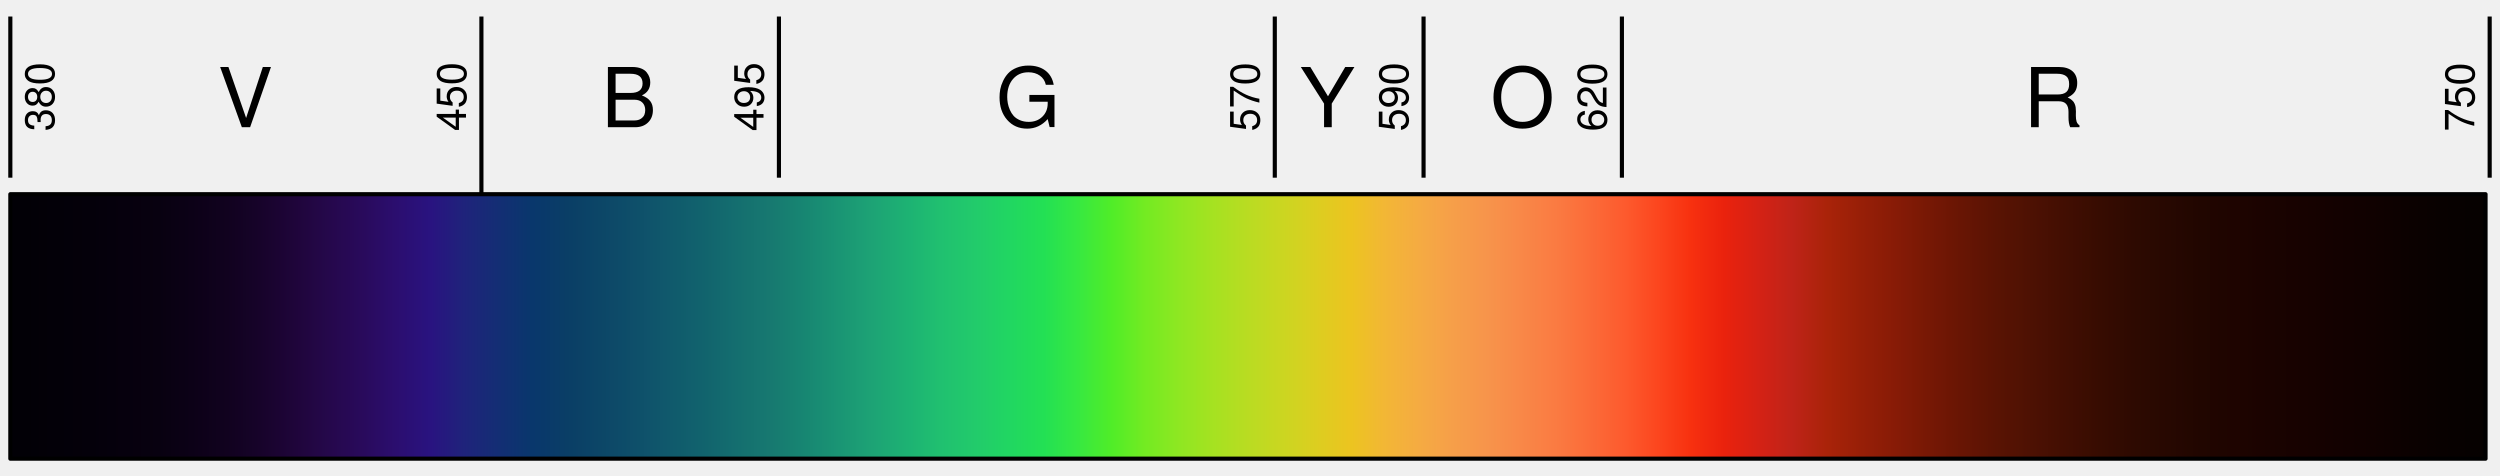
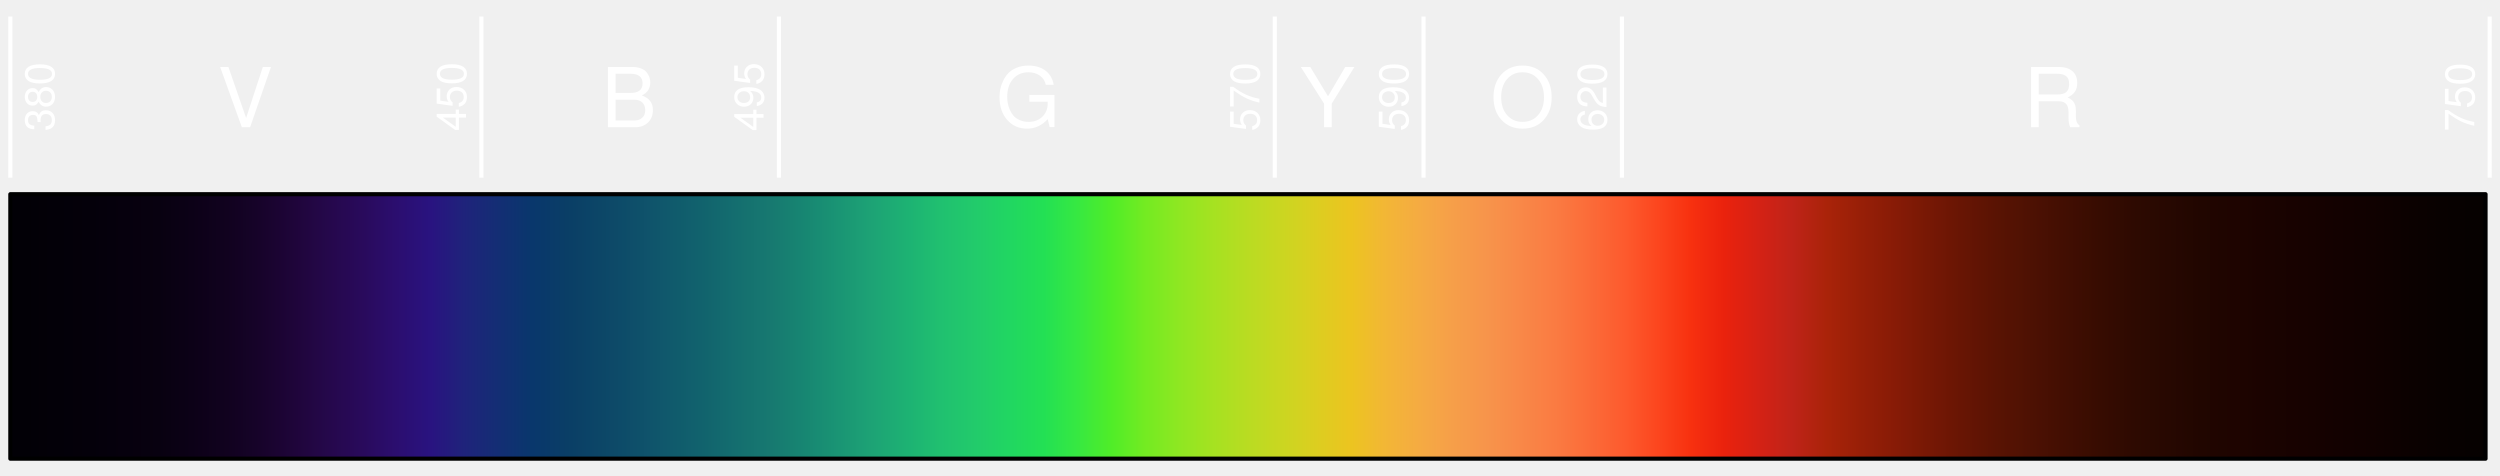
<svg xmlns="http://www.w3.org/2000/svg" width="605" height="115">
+   <style>
+   svg {background-color: black}
+   text {fill: white}
+   path {stroke: white}
+  </style>
  <linearGradient id="lgSpectrum">
    <stop id="s380nm" offset="0" style="stop-color:#020005;" />
    <stop id="s385nm" offset="0.014" style="stop-color:#020006;" />
    <stop id="s390nm" offset="0.027" style="stop-color:#030008;" />
    <stop id="s395nm" offset="0.041" style="stop-color:#04000A;" />
    <stop id="s400nm" offset="0.054" style="stop-color:#06000D;" />
    <stop id="s405nm" offset="0.068" style="stop-color:#080110;" />
    <stop id="s410nm" offset="0.081" style="stop-color:#0C0117;" />
    <stop id="s415nm" offset="0.095" style="stop-color:#11021F;" />
    <stop id="s420nm" offset="0.108" style="stop-color:#17032A;" />
    <stop id="s425nm" offset="0.122" style="stop-color:#1F053A;" />
    <stop id="s430nm" offset="0.135" style="stop-color:#25084B;" />
    <stop id="s435nm" offset="0.149" style="stop-color:#290A5C;" />
    <stop id="s440nm" offset="0.162" style="stop-color:#2B0E6F;" />
    <stop id="s445nm" offset="0.176" style="stop-color:#291380;" />
    <stop id="s450nm" offset="0.189" style="stop-color:#1F237B;" />
    <stop id="s455nm" offset="0.203" style="stop-color:#132E74;" />
    <stop id="s460nm" offset="0.216" style="stop-color:#09376C;" />
    <stop id="s465nm" offset="0.23" style="stop-color:#0A3E66;" />
    <stop id="s470nm" offset="0.243" style="stop-color:#0C4667;" />
    <stop id="s475nm" offset="0.257" style="stop-color:#0E4F6A;" />
    <stop id="s480nm" offset="0.27" style="stop-color:#10596C;" />
    <stop id="s485nm" offset="0.284" style="stop-color:#11636D;" />
    <stop id="s490nm" offset="0.297" style="stop-color:#146E6F;" />
    <stop id="s495nm" offset="0.311" style="stop-color:#177970;" />
    <stop id="s500nm" offset="0.324" style="stop-color:#178672;" />
    <stop id="s505nm" offset="0.338" style="stop-color:#1A9574;" />
    <stop id="s510nm" offset="0.351" style="stop-color:#1DA375;" />
    <stop id="s515nm" offset="0.365" style="stop-color:#1DB273;" />
    <stop id="s520nm" offset="0.378" style="stop-color:#20C070;" />
    <stop id="s525nm" offset="0.392" style="stop-color:#22CB6B;" />
    <stop id="s530nm" offset="0.405" style="stop-color:#21D662;" />
    <stop id="s535nm" offset="0.419" style="stop-color:#23E054;" />
    <stop id="s540nm" offset="0.432" style="stop-color:#36E842;" />
    <stop id="s545nm" offset="0.446" style="stop-color:#50ED28;" />
    <stop id="s550nm" offset="0.459" style="stop-color:#73EB22;" />
    <stop id="s555nm" offset="0.473" style="stop-color:#8FE722;" />
    <stop id="s560nm" offset="0.486" style="stop-color:#A5E221;" />
    <stop id="s565nm" offset="0.5" style="stop-color:#B9DC22;" />
    <stop id="s570nm" offset="0.514" style="stop-color:#CBD621;" />
    <stop id="s575nm" offset="0.527" style="stop-color:#DCCE20;" />
    <stop id="s580nm" offset="0.541" style="stop-color:#ECC420;" />
    <stop id="s585nm" offset="0.554" style="stop-color:#F2B735;" />
    <stop id="s590nm" offset="0.568" style="stop-color:#F5AB42;" />
    <stop id="s595nm" offset="0.581" style="stop-color:#F69F49;" />
    <stop id="s600nm" offset="0.595" style="stop-color:#F7944B;" />
    <stop id="s605nm" offset="0.608" style="stop-color:#F98848;" />
    <stop id="s610nm" offset="0.622" style="stop-color:#FA7B42;" />
    <stop id="s615nm" offset="0.635" style="stop-color:#FB6C39;" />
    <stop id="s620nm" offset="0.649" style="stop-color:#FD5B2E;" />
    <stop id="s625nm" offset="0.662" style="stop-color:#FC471F;" />
    <stop id="s630nm" offset="0.676" style="stop-color:#F7300F;" />
    <stop id="s635nm" offset="0.689" style="stop-color:#EA220D;" />
    <stop id="s640nm" offset="0.703" style="stop-color:#D42215;" />
    <stop id="s645nm" offset="0.716" style="stop-color:#BF2318;" />
    <stop id="s650nm" offset="0.73" style="stop-color:#A92309;" />
    <stop id="s655nm" offset="0.743" style="stop-color:#981F07;" />
    <stop id="s660nm" offset="0.757" style="stop-color:#871B06;" />
    <stop id="s665nm" offset="0.77" style="stop-color:#771805;" />
    <stop id="s670nm" offset="0.784" style="stop-color:#671504;" />
    <stop id="s675nm" offset="0.797" style="stop-color:#591303;" />
    <stop id="s680nm" offset="0.811" style="stop-color:#4D1103;" />
    <stop id="s685nm" offset="0.824" style="stop-color:#420E02;" />
    <stop id="s690nm" offset="0.838" style="stop-color:#370C01;" />
    <stop id="s695nm" offset="0.851" style="stop-color:#2E0A01;" />
    <stop id="s700nm" offset="0.865" style="stop-color:#270801;" />
    <stop id="s705nm" offset="0.878" style="stop-color:#210600;" />
    <stop id="s710nm" offset="0.892" style="stop-color:#1E0400;" />
    <stop id="s715nm" offset="0.905" style="stop-color:#1A0300;" />
    <stop id="s720nm" offset="0.919" style="stop-color:#170200;" />
    <stop id="s725nm" offset="0.932" style="stop-color:#130100;" />
    <stop id="s730nm" offset="0.946" style="stop-color:#100100;" />
    <stop id="s735nm" offset="0.959" style="stop-color:#0C0100;" />
    <stop id="s740nm" offset="0.973" style="stop-color:#080100;" />
    <stop id="s745nm" offset="0.986" style="stop-color:#060100;" />
    <stop id="s750nm" offset="1" style="stop-color:#040100;" />
  </linearGradient>
  <g stroke="#000">
    <rect x="2.5" y="47" width="599" height="64" fill="url(#lgSpectrum)" stroke-linejoin="round" />
-     <path d="M2.5 4V43m114 4V4m72 0V43m120 0V4m36 0V43m48 0V4m210 0V43" fill="none" />
+     <path d="M2.5 4 V43 m114 0 V4 m72 0 V43 m120 0 V4 m36 0 V43 m48 0 V4 m210 0 V43" />
  </g>
  <g font-family="FreeSans" font-size="20" text-anchor="middle">
    <text x="497.01" y="30.79">R</text>
    <text x="368.47" y="30.68">O</text>
    <text x="321.28" y="30.79">Y</text>
    <text x="248.74" y="30.68">G</text>
    <text x="152.16" y="30.79">B</text>
    <text x="59.43" y="30.79">V</text>
    <g font-size="10" transform="rotate(-90)">
      <text x="-23.41" y="13.09">380</text>
      <text x="-23.39" y="112.77">450</text>
      <text x="-23.42" y="184.77">495</text>
      <text x="-23.43" y="304.77">570</text>
      <text x="-23.43" y="340.77">590</text>
      <text x="-23.47" y="388.77">620</text>
      <text x="-23.48" y="598.77">750</text>
    </g>
  </g>
</svg>
